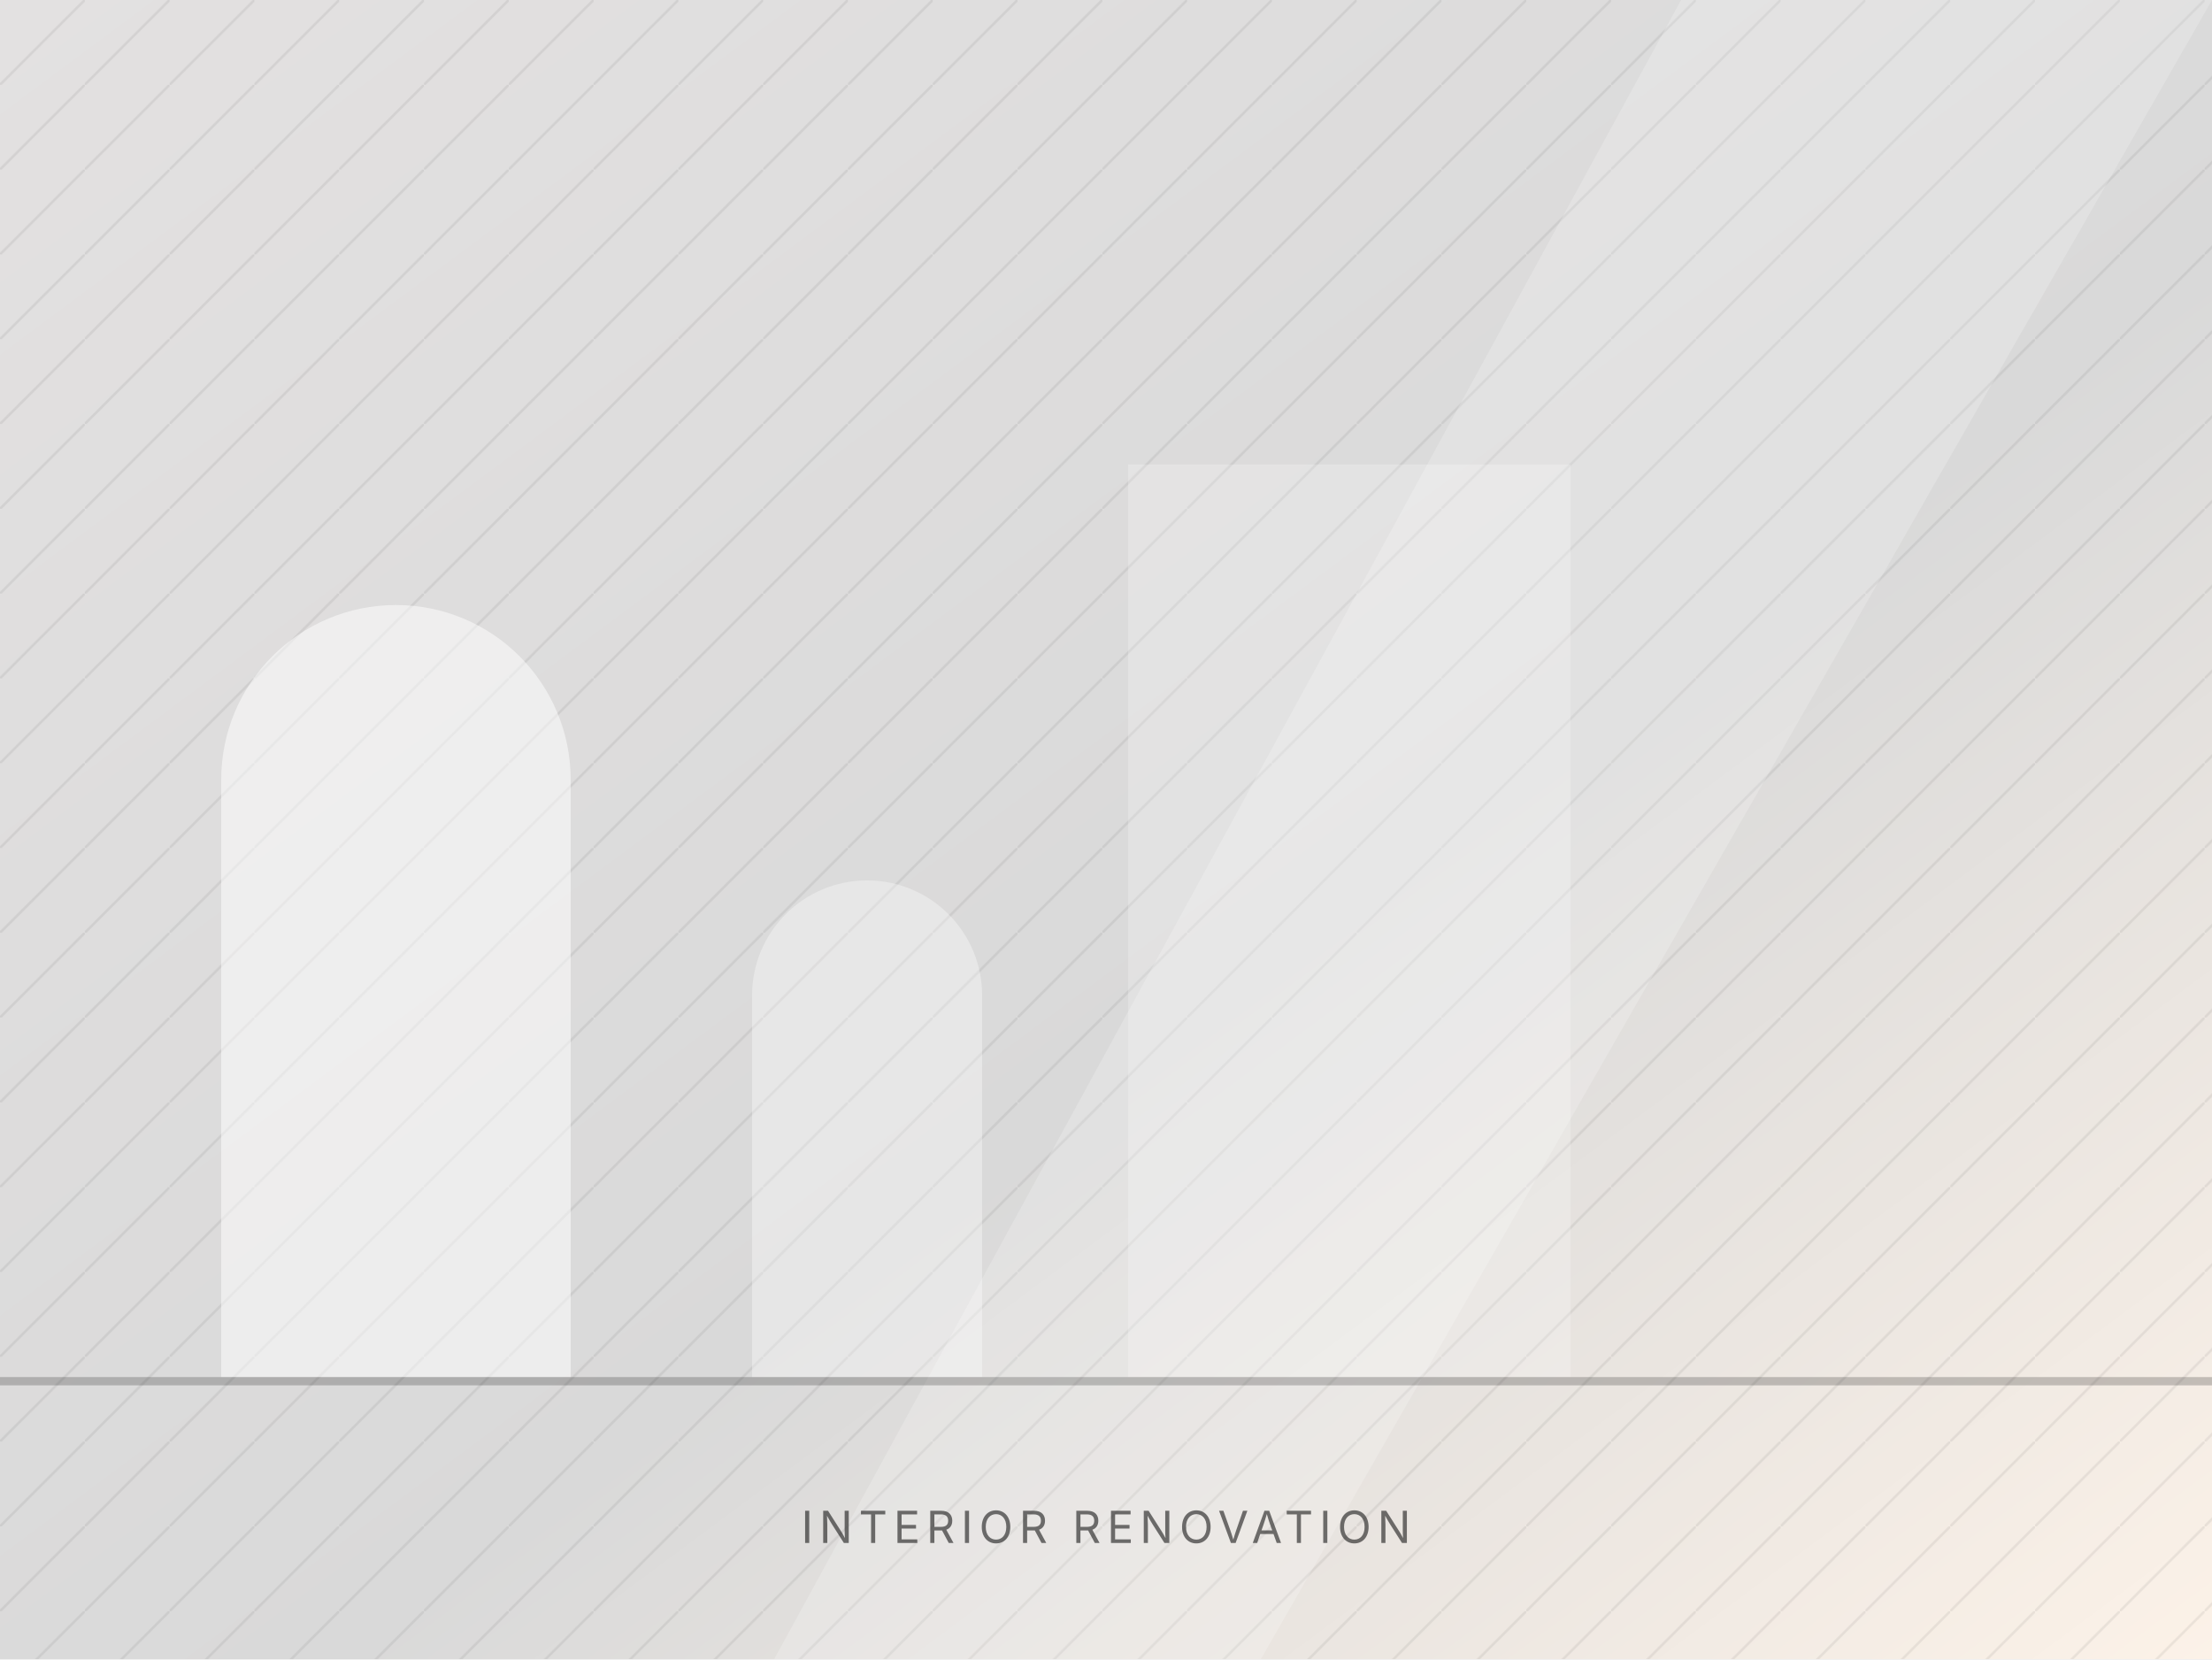
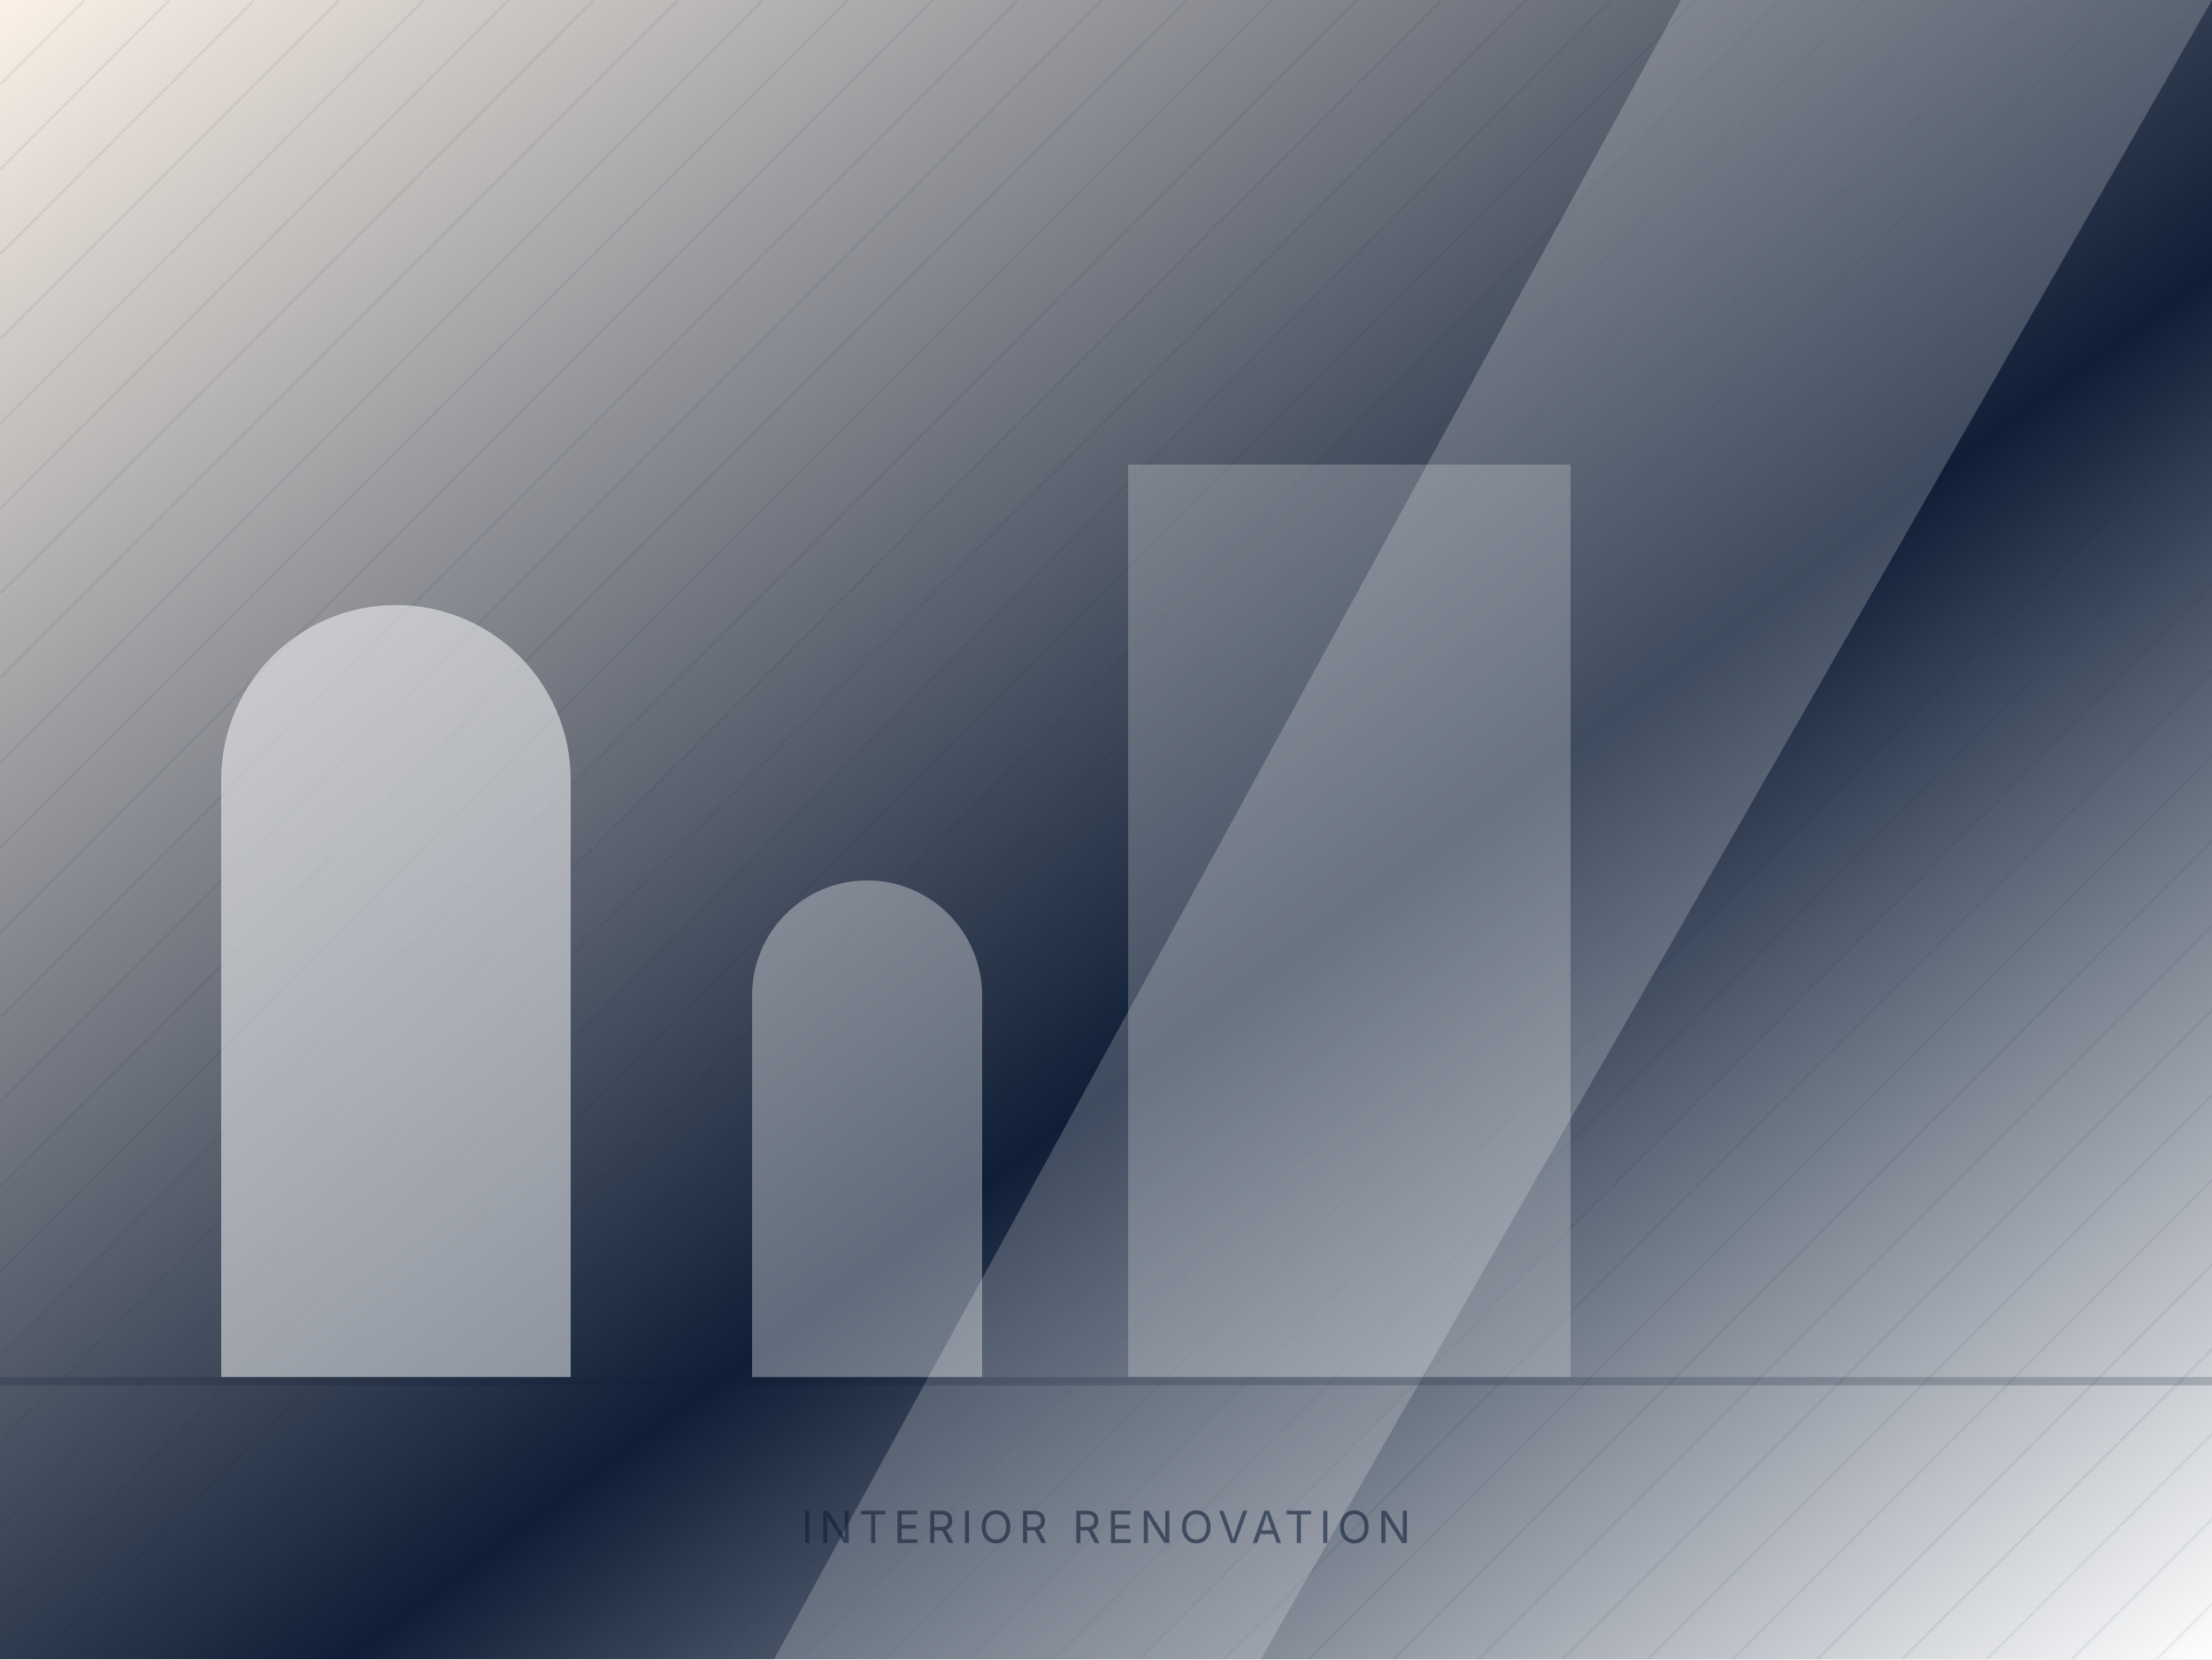
<svg xmlns="http://www.w3.org/2000/svg" viewBox="0 0 1200 900" width="1200" height="900">
  <defs>
    <linearGradient id="g" x1="0" y1="0" x2="1" y2="1">
-       <stop offset="0%" stop-color="#e3e1e1" />
-       <stop offset="58%" stop-color="#d9d9d9" />
-       <stop offset="100%" stop-color="#fcf2e8" />
+       <stop offset="0%" stop-color="#fcf2e8" />
+       <stop offset="58%" stop-color="#0f1e36" />
+       <stop offset="100%" stop-color="#ffffff" />
    </linearGradient>
    <pattern id="d" width="46" height="46" patternUnits="userSpaceOnUse">
-       <path d="M0 46L46 0" stroke="#111111" stroke-opacity="0.07" stroke-width="1.4" />
+       <path d="M0 46L46 0" stroke="#0f1e36" stroke-opacity="0.07" stroke-width="1.4" />
    </pattern>
  </defs>
  <rect width="1200" height="900" fill="url(#g)" />
  <rect width="1200" height="900" fill="url(#d)" />
  <path d="M120 747V423a94.8 94.8 0 0 1 189.6 0V747Z" fill="#fff" fill-opacity="0.5" />
  <path d="M408 747V540a62.4 62.4 0 0 1 124.8 0V747Z" fill="#fff" fill-opacity="0.34" />
  <rect x="612" y="252" width="240" height="495" fill="#fff" fill-opacity="0.22" />
  <path d="M912 0H1200L684 900H420Z" fill="#fff" fill-opacity="0.2" />
-   <rect y="747" width="1200" height="4.5" fill="#111111" fill-opacity="0.22" />
-   <text x="600" y="837" text-anchor="middle" font-family="system-ui,-apple-system,Segoe UI,sans-serif" font-size="24" letter-spacing="3.36" fill="#111111" fill-opacity="0.58">INTERIOR RENOVATION</text>
+   <rect y="747" width="1200" height="4.5" fill="#0f1e36" fill-opacity="0.22" />
+   <text x="600" y="837" text-anchor="middle" font-family="system-ui,-apple-system,Segoe UI,sans-serif" font-size="24" letter-spacing="3.36" fill="#0f1e36" fill-opacity="0.58">INTERIOR RENOVATION</text>
</svg>
